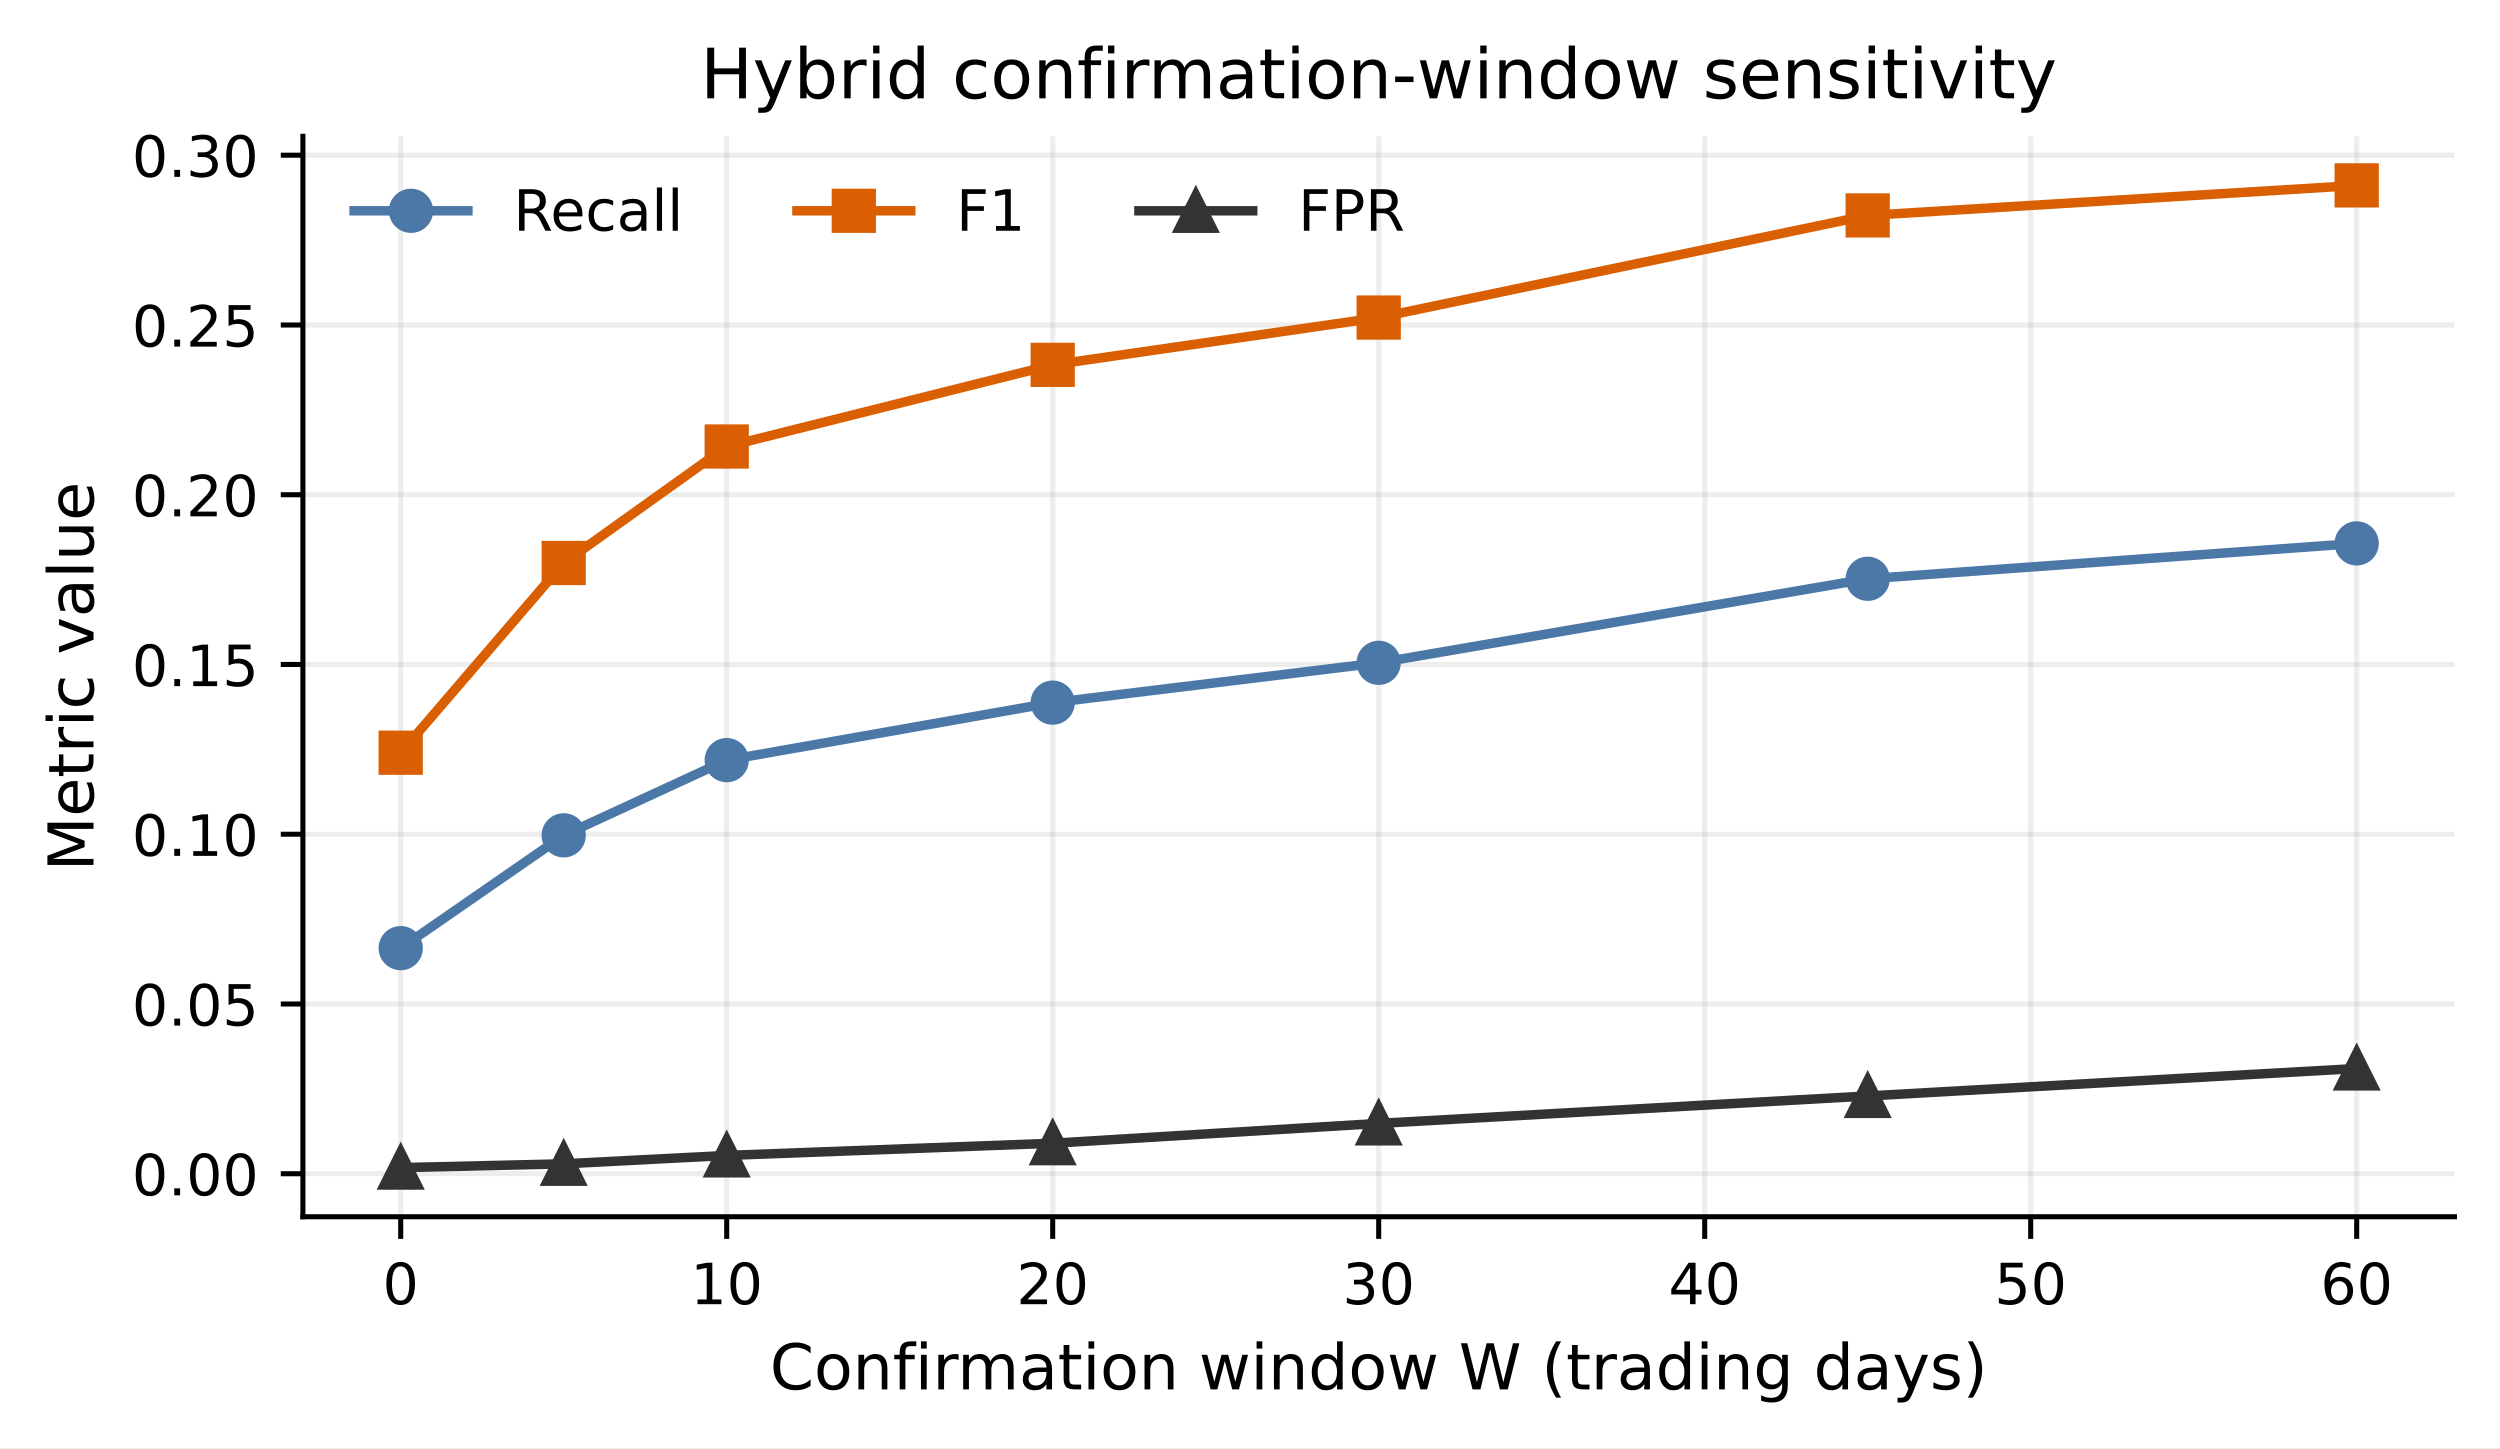
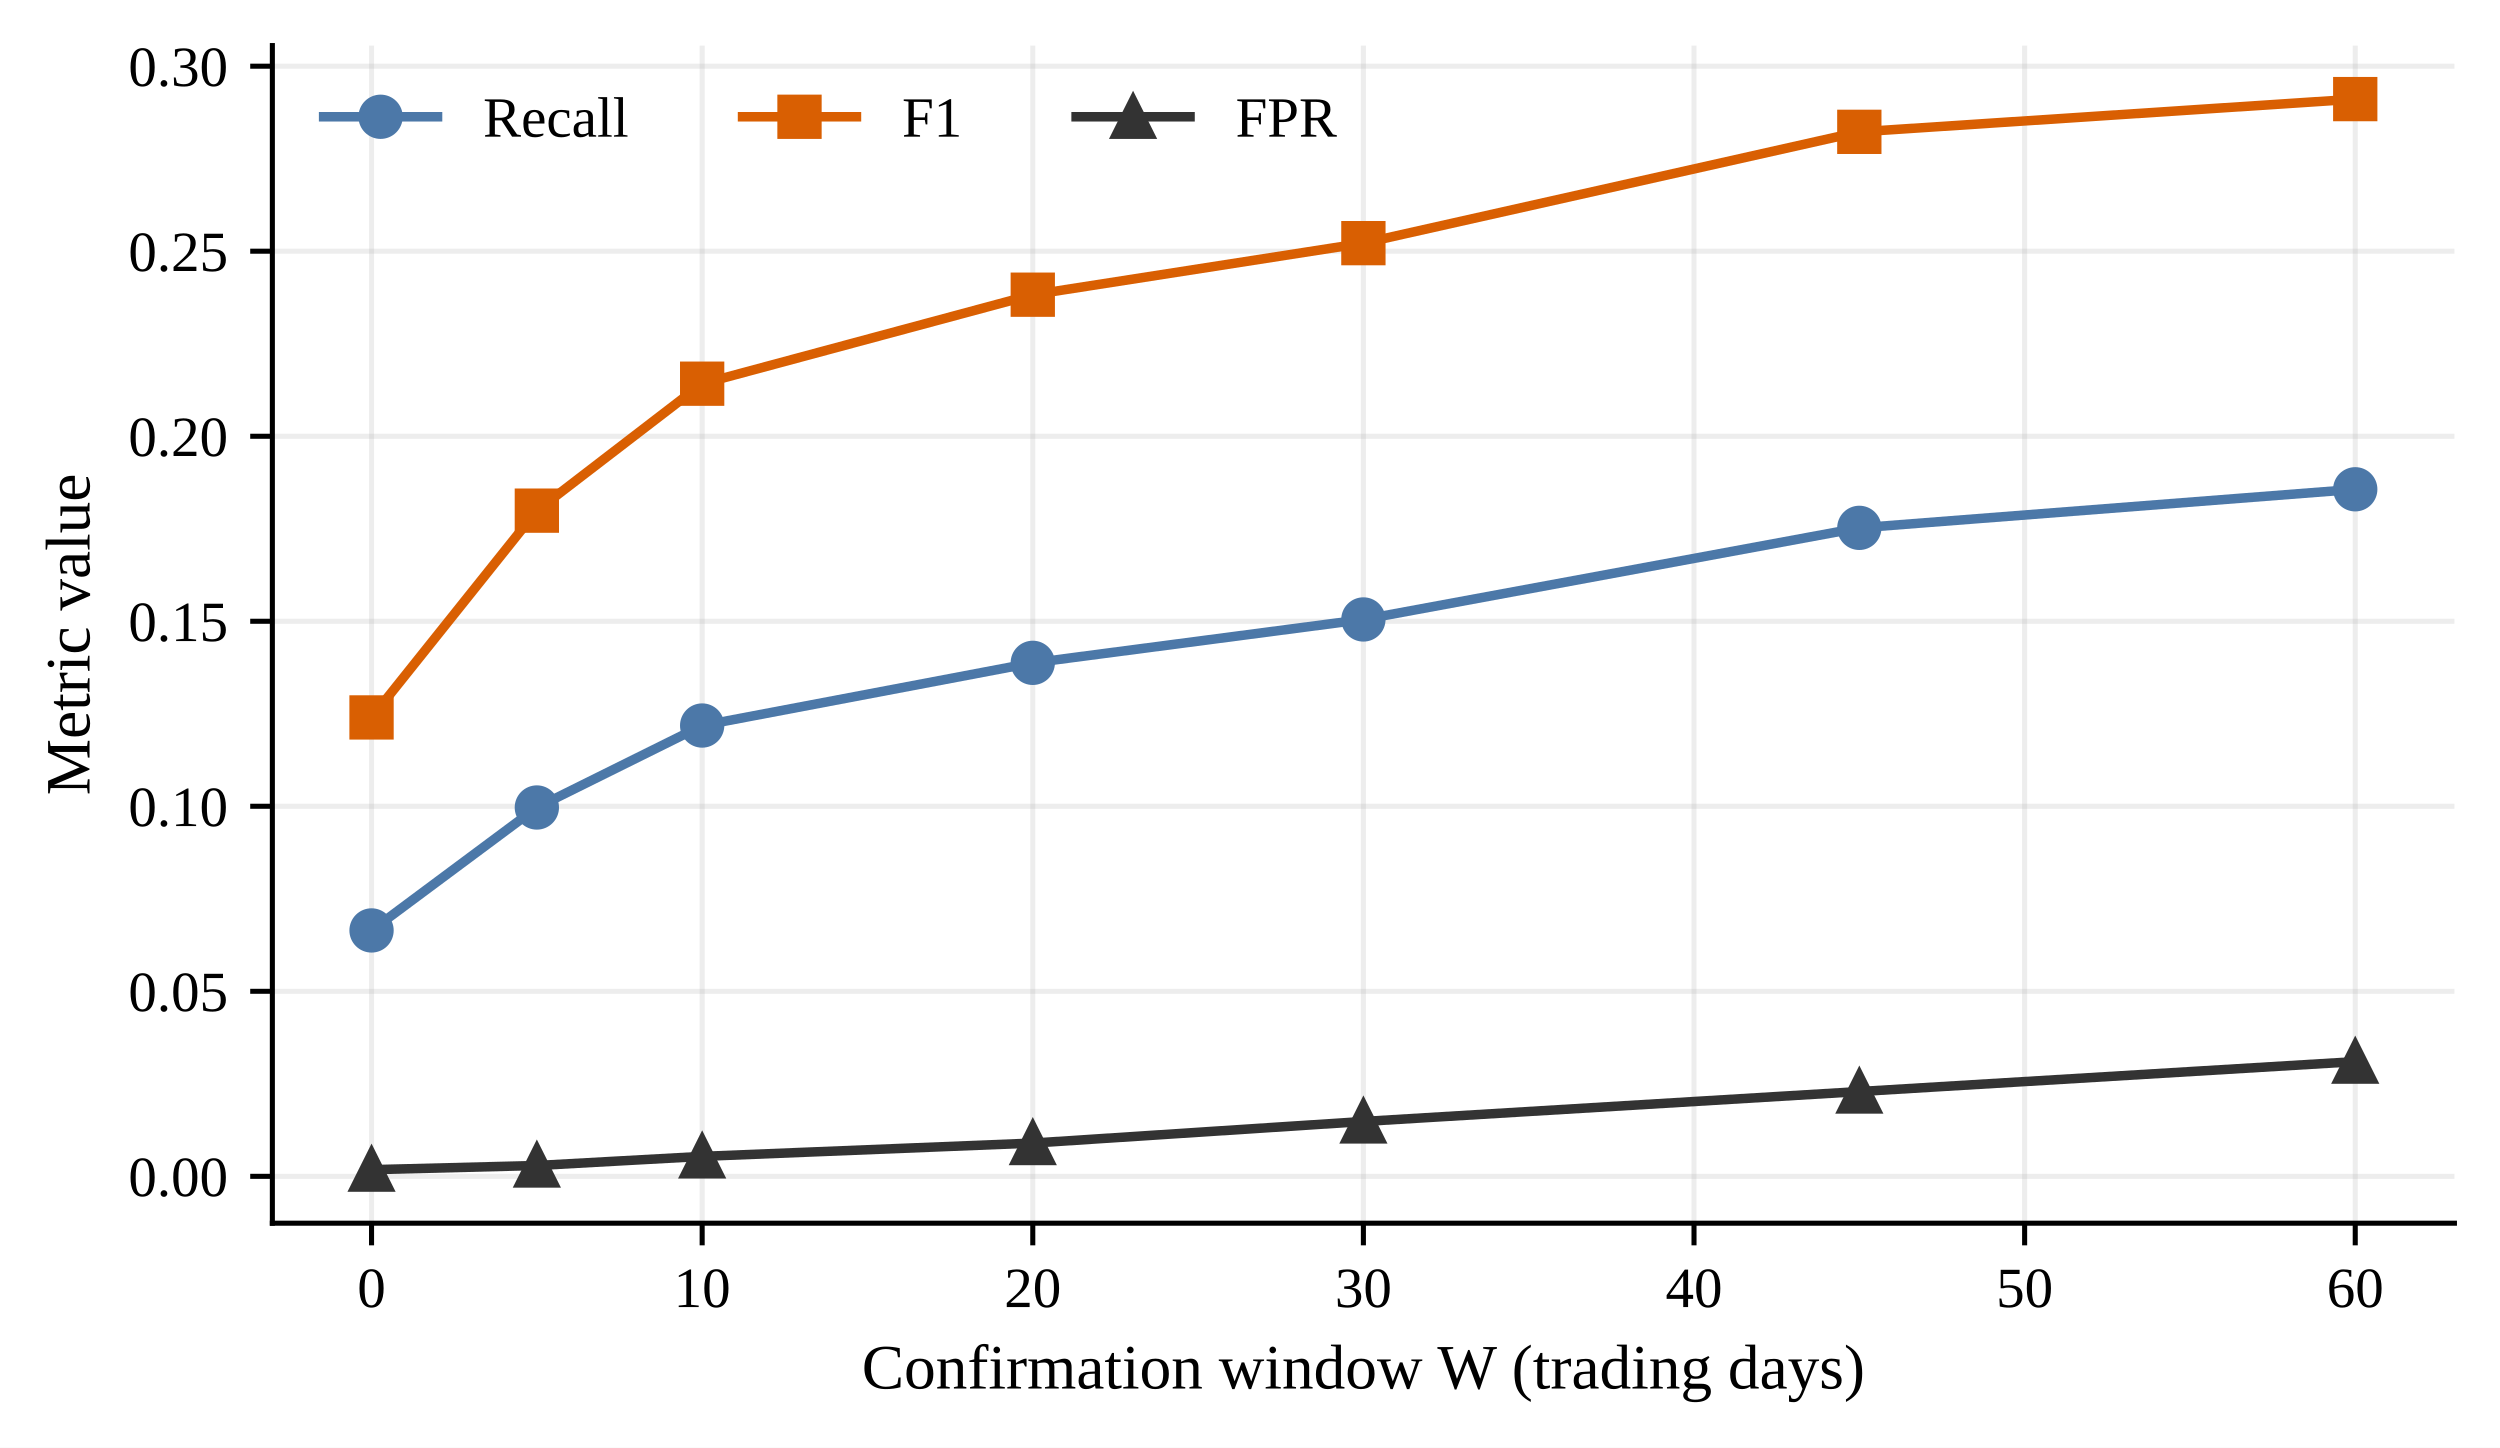
- <svg xmlns="http://www.w3.org/2000/svg" xmlns:xlink="http://www.w3.org/1999/xlink" width="395.477pt" height="229.067pt" viewBox="0 0 395.477 229.067" version="1.1">
+ <svg xmlns="http://www.w3.org/2000/svg" xmlns:xlink="http://www.w3.org/1999/xlink" width="395.003pt" height="228.743pt" viewBox="0 0 395.003 228.743" version="1.1">
  <defs>
    <style type="text/css">*{stroke-linejoin: round; stroke-linecap: butt}</style>
  </defs>
  <g id="figure_1">
    <g id="patch_1">
-       <path d="M 0 229.067  L 395.477 229.067  L 395.477 0  L 0 0  z " style="fill: #ffffff" />
+       <path d="M 0 228.743  L 395.003 228.743  L 395.003 0  L 0 0  z " style="fill: #ffffff" />
    </g>
    <g id="axes_1">
      <g id="patch_2">
-         <path d="M 47.917 192.478  L 388.277 192.478  L 388.277 21.558  L 47.917 21.558  z " style="fill: #ffffff" />
+         <path d="M 43.033 193.267  L 387.803 193.267  L 387.803 7.2  L 43.033 7.2  z " style="fill: #ffffff" />
      </g>
      <g id="matplotlib.axis_1">
        <g id="xtick_1">
          <g id="line2d_1">
-             <path d="M 63.388 192.478  L 63.388 21.558  " clip-path="url(#p4ef45cc802)" style="fill: none; stroke: #b0b0b0; stroke-opacity: 0.22; stroke-width: 0.8; stroke-linecap: square" />
+             <path d="M 58.704 193.267  L 58.704 7.2  " clip-path="url(#p889ccb5050)" style="fill: none; stroke: #b0b0b0; stroke-opacity: 0.22; stroke-width: 0.8; stroke-linecap: square" />
          </g>
          <g id="line2d_2">
            <defs>
-               <path id="m94cff635e7" d="M 0 0  L 0 3.5  " style="stroke: #000000; stroke-width: 0.8" />
+               <path id="md865836d56" d="M 0 0  L 0 3.5  " style="stroke: #000000; stroke-width: 0.8" />
            </defs>
            <g>
-               <use xlink:href="#m94cff635e7" x="63.388" y="192.478" style="stroke: #000000; stroke-width: 0.8" />
+               <use xlink:href="#md865836d56" x="58.704" y="193.267" style="stroke: #000000; stroke-width: 0.8" />
            </g>
          </g>
          <g id="text_1">
-             <text style="font: 9px 'DejaVu Sans', 'Bitstream Vera Sans', 'Computer Modern Sans Serif', 'Lucida Grande', 'Verdana', 'Geneva', 'Lucid', 'Arial', 'Helvetica', 'Avant Garde', sans-serif; text-anchor: middle" x="63.388" y="206.317" transform="rotate(-0 63.3881 206.3169)">0</text>
+             <text style="font: 9px 'Times New Roman', 'Times', 'Nimbus Roman', 'DejaVu Serif', serif; text-anchor: middle" x="58.704" y="206.517" transform="rotate(-0 58.70418 206.5167)">0</text>
          </g>
        </g>
        <g id="xtick_2">
          <g id="line2d_3">
-             <path d="M 114.958 192.478  L 114.958 21.558  " clip-path="url(#p4ef45cc802)" style="fill: none; stroke: #b0b0b0; stroke-opacity: 0.22; stroke-width: 0.8; stroke-linecap: square" />
+             <path d="M 110.942 193.267  L 110.942 7.2  " clip-path="url(#p889ccb5050)" style="fill: none; stroke: #b0b0b0; stroke-opacity: 0.22; stroke-width: 0.8; stroke-linecap: square" />
          </g>
          <g id="line2d_4">
            <g>
-               <use xlink:href="#m94cff635e7" x="114.958" y="192.478" style="stroke: #000000; stroke-width: 0.8" />
+               <use xlink:href="#md865836d56" x="110.942" y="193.267" style="stroke: #000000; stroke-width: 0.8" />
            </g>
          </g>
          <g id="text_2">
-             <text style="font: 9px 'DejaVu Sans', 'Bitstream Vera Sans', 'Computer Modern Sans Serif', 'Lucida Grande', 'Verdana', 'Geneva', 'Lucid', 'Arial', 'Helvetica', 'Avant Garde', sans-serif; text-anchor: middle" x="114.958" y="206.317" transform="rotate(-0 114.9578 206.3169)">10</text>
+             <text style="font: 9px 'Times New Roman', 'Times', 'Nimbus Roman', 'DejaVu Serif', serif; text-anchor: middle" x="110.942" y="206.517" transform="rotate(-0 110.9421 206.5167)">10</text>
          </g>
        </g>
        <g id="xtick_3">
          <g id="line2d_5">
-             <path d="M 166.527 192.478  L 166.527 21.558  " clip-path="url(#p4ef45cc802)" style="fill: none; stroke: #b0b0b0; stroke-opacity: 0.22; stroke-width: 0.8; stroke-linecap: square" />
+             <path d="M 163.18 193.267  L 163.18 7.2  " clip-path="url(#p889ccb5050)" style="fill: none; stroke: #b0b0b0; stroke-opacity: 0.22; stroke-width: 0.8; stroke-linecap: square" />
          </g>
          <g id="line2d_6">
            <g>
-               <use xlink:href="#m94cff635e7" x="166.527" y="192.478" style="stroke: #000000; stroke-width: 0.8" />
+               <use xlink:href="#md865836d56" x="163.18" y="193.267" style="stroke: #000000; stroke-width: 0.8" />
            </g>
          </g>
          <g id="text_3">
-             <text style="font: 9px 'DejaVu Sans', 'Bitstream Vera Sans', 'Computer Modern Sans Serif', 'Lucida Grande', 'Verdana', 'Geneva', 'Lucid', 'Arial', 'Helvetica', 'Avant Garde', sans-serif; text-anchor: middle" x="166.527" y="206.317" transform="rotate(-0 166.5275 206.3169)">20</text>
+             <text style="font: 9px 'Times New Roman', 'Times', 'Nimbus Roman', 'DejaVu Serif', serif; text-anchor: middle" x="163.18" y="206.517" transform="rotate(-0 163.1799 206.5167)">20</text>
          </g>
        </g>
        <g id="xtick_4">
          <g id="line2d_7">
-             <path d="M 218.097 192.478  L 218.097 21.558  " clip-path="url(#p4ef45cc802)" style="fill: none; stroke: #b0b0b0; stroke-opacity: 0.22; stroke-width: 0.8; stroke-linecap: square" />
+             <path d="M 215.418 193.267  L 215.418 7.2  " clip-path="url(#p889ccb5050)" style="fill: none; stroke: #b0b0b0; stroke-opacity: 0.22; stroke-width: 0.8; stroke-linecap: square" />
          </g>
          <g id="line2d_8">
            <g>
-               <use xlink:href="#m94cff635e7" x="218.097" y="192.478" style="stroke: #000000; stroke-width: 0.8" />
+               <use xlink:href="#md865836d56" x="215.418" y="193.267" style="stroke: #000000; stroke-width: 0.8" />
            </g>
          </g>
          <g id="text_4">
-             <text style="font: 9px 'DejaVu Sans', 'Bitstream Vera Sans', 'Computer Modern Sans Serif', 'Lucida Grande', 'Verdana', 'Geneva', 'Lucid', 'Arial', 'Helvetica', 'Avant Garde', sans-serif; text-anchor: middle" x="218.097" y="206.317" transform="rotate(-0 218.0972 206.3169)">30</text>
+             <text style="font: 9px 'Times New Roman', 'Times', 'Nimbus Roman', 'DejaVu Serif', serif; text-anchor: middle" x="215.418" y="206.517" transform="rotate(-0 215.4178 206.5167)">30</text>
          </g>
        </g>
        <g id="xtick_5">
          <g id="line2d_9">
-             <path d="M 269.667 192.478  L 269.667 21.558  " clip-path="url(#p4ef45cc802)" style="fill: none; stroke: #b0b0b0; stroke-opacity: 0.22; stroke-width: 0.8; stroke-linecap: square" />
+             <path d="M 267.656 193.267  L 267.656 7.2  " clip-path="url(#p889ccb5050)" style="fill: none; stroke: #b0b0b0; stroke-opacity: 0.22; stroke-width: 0.8; stroke-linecap: square" />
          </g>
          <g id="line2d_10">
            <g>
-               <use xlink:href="#m94cff635e7" x="269.667" y="192.478" style="stroke: #000000; stroke-width: 0.8" />
+               <use xlink:href="#md865836d56" x="267.656" y="193.267" style="stroke: #000000; stroke-width: 0.8" />
            </g>
          </g>
          <g id="text_5">
-             <text style="font: 9px 'DejaVu Sans', 'Bitstream Vera Sans', 'Computer Modern Sans Serif', 'Lucida Grande', 'Verdana', 'Geneva', 'Lucid', 'Arial', 'Helvetica', 'Avant Garde', sans-serif; text-anchor: middle" x="269.667" y="206.317" transform="rotate(-0 269.6669 206.3169)">40</text>
+             <text style="font: 9px 'Times New Roman', 'Times', 'Nimbus Roman', 'DejaVu Serif', serif; text-anchor: middle" x="267.656" y="206.517" transform="rotate(-0 267.6557 206.5167)">40</text>
          </g>
        </g>
        <g id="xtick_6">
          <g id="line2d_11">
-             <path d="M 321.237 192.478  L 321.237 21.558  " clip-path="url(#p4ef45cc802)" style="fill: none; stroke: #b0b0b0; stroke-opacity: 0.22; stroke-width: 0.8; stroke-linecap: square" />
+             <path d="M 319.894 193.267  L 319.894 7.2  " clip-path="url(#p889ccb5050)" style="fill: none; stroke: #b0b0b0; stroke-opacity: 0.22; stroke-width: 0.8; stroke-linecap: square" />
          </g>
          <g id="line2d_12">
            <g>
-               <use xlink:href="#m94cff635e7" x="321.237" y="192.478" style="stroke: #000000; stroke-width: 0.8" />
+               <use xlink:href="#md865836d56" x="319.894" y="193.267" style="stroke: #000000; stroke-width: 0.8" />
            </g>
          </g>
          <g id="text_6">
-             <text style="font: 9px 'DejaVu Sans', 'Bitstream Vera Sans', 'Computer Modern Sans Serif', 'Lucida Grande', 'Verdana', 'Geneva', 'Lucid', 'Arial', 'Helvetica', 'Avant Garde', sans-serif; text-anchor: middle" x="321.237" y="206.317" transform="rotate(-0 321.2366 206.3169)">50</text>
+             <text style="font: 9px 'Times New Roman', 'Times', 'Nimbus Roman', 'DejaVu Serif', serif; text-anchor: middle" x="319.894" y="206.517" transform="rotate(-0 319.8936 206.5167)">50</text>
          </g>
        </g>
        <g id="xtick_7">
          <g id="line2d_13">
-             <path d="M 372.806 192.478  L 372.806 21.558  " clip-path="url(#p4ef45cc802)" style="fill: none; stroke: #b0b0b0; stroke-opacity: 0.22; stroke-width: 0.8; stroke-linecap: square" />
+             <path d="M 372.131 193.267  L 372.131 7.2  " clip-path="url(#p889ccb5050)" style="fill: none; stroke: #b0b0b0; stroke-opacity: 0.22; stroke-width: 0.8; stroke-linecap: square" />
          </g>
          <g id="line2d_14">
            <g>
-               <use xlink:href="#m94cff635e7" x="372.806" y="192.478" style="stroke: #000000; stroke-width: 0.8" />
+               <use xlink:href="#md865836d56" x="372.131" y="193.267" style="stroke: #000000; stroke-width: 0.8" />
            </g>
          </g>
          <g id="text_7">
-             <text style="font: 9px 'DejaVu Sans', 'Bitstream Vera Sans', 'Computer Modern Sans Serif', 'Lucida Grande', 'Verdana', 'Geneva', 'Lucid', 'Arial', 'Helvetica', 'Avant Garde', sans-serif; text-anchor: middle" x="372.806" y="206.317" transform="rotate(-0 372.8063 206.3169)">60</text>
+             <text style="font: 9px 'Times New Roman', 'Times', 'Nimbus Roman', 'DejaVu Serif', serif; text-anchor: middle" x="372.131" y="206.517" transform="rotate(-0 372.1314 206.5167)">60</text>
          </g>
        </g>
        <g id="text_8">
-           <text style="font: 10px 'DejaVu Sans', 'Bitstream Vera Sans', 'Computer Modern Sans Serif', 'Lucida Grande', 'Verdana', 'Geneva', 'Lucid', 'Arial', 'Helvetica', 'Avant Garde', sans-serif; text-anchor: middle" x="218.097" y="219.787" transform="rotate(-0 218.0972 219.787)">Confirmation window W (trading days)</text>
+           <text style="font: 10px 'Times New Roman', 'Times', 'Nimbus Roman', 'DejaVu Serif', serif; text-anchor: middle" x="215.418" y="219.386" transform="rotate(-0 215.4178 219.3856)">Confirmation window W (trading days)</text>
        </g>
      </g>
      <g id="matplotlib.axis_2">
        <g id="ytick_1">
          <g id="line2d_15">
-             <path d="M 47.917 185.674  L 388.277 185.674  " clip-path="url(#p4ef45cc802)" style="fill: none; stroke: #b0b0b0; stroke-opacity: 0.22; stroke-width: 0.8; stroke-linecap: square" />
+             <path d="M 43.033 185.86  L 387.803 185.86  " clip-path="url(#p889ccb5050)" style="fill: none; stroke: #b0b0b0; stroke-opacity: 0.22; stroke-width: 0.8; stroke-linecap: square" />
          </g>
          <g id="line2d_16">
            <defs>
-               <path id="mcb7c928225" d="M 0 0  L -3.5 0  " style="stroke: #000000; stroke-width: 0.8" />
+               <path id="m4fe4e071ae" d="M 0 0  L -3.5 0  " style="stroke: #000000; stroke-width: 0.8" />
            </defs>
            <g>
-               <use xlink:href="#mcb7c928225" x="47.917" y="185.674" style="stroke: #000000; stroke-width: 0.8" />
+               <use xlink:href="#m4fe4e071ae" x="43.033" y="185.86" style="stroke: #000000; stroke-width: 0.8" />
            </g>
          </g>
          <g id="text_9">
-             <text style="font: 9px 'DejaVu Sans', 'Bitstream Vera Sans', 'Computer Modern Sans Serif', 'Lucida Grande', 'Verdana', 'Geneva', 'Lucid', 'Arial', 'Helvetica', 'Avant Garde', sans-serif; text-anchor: end" x="40.917" y="189.094" transform="rotate(-0 40.91719 189.0936)">0.00</text>
+             <text style="font: 9px 'Times New Roman', 'Times', 'Nimbus Roman', 'DejaVu Serif', serif; text-anchor: end" x="36.033" y="188.985" transform="rotate(-0 36.03281 188.985)">0.00</text>
          </g>
        </g>
        <g id="ytick_2">
          <g id="line2d_17">
-             <path d="M 47.917 158.821  L 388.277 158.821  " clip-path="url(#p4ef45cc802)" style="fill: none; stroke: #b0b0b0; stroke-opacity: 0.22; stroke-width: 0.8; stroke-linecap: square" />
+             <path d="M 43.033 156.627  L 387.803 156.627  " clip-path="url(#p889ccb5050)" style="fill: none; stroke: #b0b0b0; stroke-opacity: 0.22; stroke-width: 0.8; stroke-linecap: square" />
          </g>
          <g id="line2d_18">
            <g>
-               <use xlink:href="#mcb7c928225" x="47.917" y="158.821" style="stroke: #000000; stroke-width: 0.8" />
+               <use xlink:href="#m4fe4e071ae" x="43.033" y="156.627" style="stroke: #000000; stroke-width: 0.8" />
            </g>
          </g>
          <g id="text_10">
-             <text style="font: 9px 'DejaVu Sans', 'Bitstream Vera Sans', 'Computer Modern Sans Serif', 'Lucida Grande', 'Verdana', 'Geneva', 'Lucid', 'Arial', 'Helvetica', 'Avant Garde', sans-serif; text-anchor: end" x="40.917" y="162.24" transform="rotate(-0 40.91719 162.2403)">0.05</text>
+             <text style="font: 9px 'Times New Roman', 'Times', 'Nimbus Roman', 'DejaVu Serif', serif; text-anchor: end" x="36.033" y="159.752" transform="rotate(-0 36.03281 159.752)">0.05</text>
          </g>
        </g>
        <g id="ytick_3">
          <g id="line2d_19">
-             <path d="M 47.917 131.968  L 388.277 131.968  " clip-path="url(#p4ef45cc802)" style="fill: none; stroke: #b0b0b0; stroke-opacity: 0.22; stroke-width: 0.8; stroke-linecap: square" />
+             <path d="M 43.033 127.394  L 387.803 127.394  " clip-path="url(#p889ccb5050)" style="fill: none; stroke: #b0b0b0; stroke-opacity: 0.22; stroke-width: 0.8; stroke-linecap: square" />
          </g>
          <g id="line2d_20">
            <g>
-               <use xlink:href="#mcb7c928225" x="47.917" y="131.968" style="stroke: #000000; stroke-width: 0.8" />
+               <use xlink:href="#m4fe4e071ae" x="43.033" y="127.394" style="stroke: #000000; stroke-width: 0.8" />
            </g>
          </g>
          <g id="text_11">
-             <text style="font: 9px 'DejaVu Sans', 'Bitstream Vera Sans', 'Computer Modern Sans Serif', 'Lucida Grande', 'Verdana', 'Geneva', 'Lucid', 'Arial', 'Helvetica', 'Avant Garde', sans-serif; text-anchor: end" x="40.917" y="135.387" transform="rotate(-0 40.91719 135.387)">0.10</text>
+             <text style="font: 9px 'Times New Roman', 'Times', 'Nimbus Roman', 'DejaVu Serif', serif; text-anchor: end" x="36.033" y="130.519" transform="rotate(-0 36.03281 130.5189)">0.10</text>
          </g>
        </g>
        <g id="ytick_4">
          <g id="line2d_21">
-             <path d="M 47.917 105.114  L 388.277 105.114  " clip-path="url(#p4ef45cc802)" style="fill: none; stroke: #b0b0b0; stroke-opacity: 0.22; stroke-width: 0.8; stroke-linecap: square" />
+             <path d="M 43.033 98.161  L 387.803 98.161  " clip-path="url(#p889ccb5050)" style="fill: none; stroke: #b0b0b0; stroke-opacity: 0.22; stroke-width: 0.8; stroke-linecap: square" />
          </g>
          <g id="line2d_22">
            <g>
-               <use xlink:href="#mcb7c928225" x="47.917" y="105.114" style="stroke: #000000; stroke-width: 0.8" />
+               <use xlink:href="#m4fe4e071ae" x="43.033" y="98.161" style="stroke: #000000; stroke-width: 0.8" />
            </g>
          </g>
          <g id="text_12">
-             <text style="font: 9px 'DejaVu Sans', 'Bitstream Vera Sans', 'Computer Modern Sans Serif', 'Lucida Grande', 'Verdana', 'Geneva', 'Lucid', 'Arial', 'Helvetica', 'Avant Garde', sans-serif; text-anchor: end" x="40.917" y="108.534" transform="rotate(-0 40.91719 108.5338)">0.15</text>
+             <text style="font: 9px 'Times New Roman', 'Times', 'Nimbus Roman', 'DejaVu Serif', serif; text-anchor: end" x="36.033" y="101.286" transform="rotate(-0 36.03281 101.2858)">0.15</text>
          </g>
        </g>
        <g id="ytick_5">
          <g id="line2d_23">
-             <path d="M 47.917 78.261  L 388.277 78.261  " clip-path="url(#p4ef45cc802)" style="fill: none; stroke: #b0b0b0; stroke-opacity: 0.22; stroke-width: 0.8; stroke-linecap: square" />
+             <path d="M 43.033 68.928  L 387.803 68.928  " clip-path="url(#p889ccb5050)" style="fill: none; stroke: #b0b0b0; stroke-opacity: 0.22; stroke-width: 0.8; stroke-linecap: square" />
          </g>
          <g id="line2d_24">
            <g>
-               <use xlink:href="#mcb7c928225" x="47.917" y="78.261" style="stroke: #000000; stroke-width: 0.8" />
+               <use xlink:href="#m4fe4e071ae" x="43.033" y="68.928" style="stroke: #000000; stroke-width: 0.8" />
            </g>
          </g>
          <g id="text_13">
-             <text style="font: 9px 'DejaVu Sans', 'Bitstream Vera Sans', 'Computer Modern Sans Serif', 'Lucida Grande', 'Verdana', 'Geneva', 'Lucid', 'Arial', 'Helvetica', 'Avant Garde', sans-serif; text-anchor: end" x="40.917" y="81.681" transform="rotate(-0 40.91719 81.6805)">0.20</text>
+             <text style="font: 9px 'Times New Roman', 'Times', 'Nimbus Roman', 'DejaVu Serif', serif; text-anchor: end" x="36.033" y="72.053" transform="rotate(-0 36.03281 72.05276)">0.20</text>
          </g>
        </g>
        <g id="ytick_6">
          <g id="line2d_25">
-             <path d="M 47.917 51.408  L 388.277 51.408  " clip-path="url(#p4ef45cc802)" style="fill: none; stroke: #b0b0b0; stroke-opacity: 0.22; stroke-width: 0.8; stroke-linecap: square" />
+             <path d="M 43.033 39.695  L 387.803 39.695  " clip-path="url(#p889ccb5050)" style="fill: none; stroke: #b0b0b0; stroke-opacity: 0.22; stroke-width: 0.8; stroke-linecap: square" />
          </g>
          <g id="line2d_26">
            <g>
-               <use xlink:href="#mcb7c928225" x="47.917" y="51.408" style="stroke: #000000; stroke-width: 0.8" />
+               <use xlink:href="#m4fe4e071ae" x="43.033" y="39.695" style="stroke: #000000; stroke-width: 0.8" />
            </g>
          </g>
          <g id="text_14">
-             <text style="font: 9px 'DejaVu Sans', 'Bitstream Vera Sans', 'Computer Modern Sans Serif', 'Lucida Grande', 'Verdana', 'Geneva', 'Lucid', 'Arial', 'Helvetica', 'Avant Garde', sans-serif; text-anchor: end" x="40.917" y="54.827" transform="rotate(-0 40.91719 54.82724)">0.25</text>
+             <text style="font: 9px 'Times New Roman', 'Times', 'Nimbus Roman', 'DejaVu Serif', serif; text-anchor: end" x="36.033" y="42.82" transform="rotate(-0 36.03281 42.8197)">0.25</text>
          </g>
        </g>
        <g id="ytick_7">
          <g id="line2d_27">
-             <path d="M 47.917 24.555  L 388.277 24.555  " clip-path="url(#p4ef45cc802)" style="fill: none; stroke: #b0b0b0; stroke-opacity: 0.22; stroke-width: 0.8; stroke-linecap: square" />
+             <path d="M 43.033 10.462  L 387.803 10.462  " clip-path="url(#p889ccb5050)" style="fill: none; stroke: #b0b0b0; stroke-opacity: 0.22; stroke-width: 0.8; stroke-linecap: square" />
          </g>
          <g id="line2d_28">
            <g>
-               <use xlink:href="#mcb7c928225" x="47.917" y="24.555" style="stroke: #000000; stroke-width: 0.8" />
+               <use xlink:href="#m4fe4e071ae" x="43.033" y="10.462" style="stroke: #000000; stroke-width: 0.8" />
            </g>
          </g>
          <g id="text_15">
-             <text style="font: 9px 'DejaVu Sans', 'Bitstream Vera Sans', 'Computer Modern Sans Serif', 'Lucida Grande', 'Verdana', 'Geneva', 'Lucid', 'Arial', 'Helvetica', 'Avant Garde', sans-serif; text-anchor: end" x="40.917" y="27.974" transform="rotate(-0 40.91719 27.97397)">0.30</text>
+             <text style="font: 9px 'Times New Roman', 'Times', 'Nimbus Roman', 'DejaVu Serif', serif; text-anchor: end" x="36.033" y="13.587" transform="rotate(-0 36.03281 13.58663)">0.30</text>
          </g>
        </g>
        <g id="text_16">
-           <text style="font: 10px 'DejaVu Sans', 'Bitstream Vera Sans', 'Computer Modern Sans Serif', 'Lucida Grande', 'Verdana', 'Geneva', 'Lucid', 'Arial', 'Helvetica', 'Avant Garde', sans-serif; text-anchor: middle" x="14.798" y="107.018" transform="rotate(-90 14.79844 107.0183)">Metric value</text>
+           <text style="font: 10px 'Times New Roman', 'Times', 'Nimbus Roman', 'DejaVu Serif', serif; text-anchor: middle" x="14.144" y="100.234" transform="rotate(-90 14.14375 100.2337)">Metric value</text>
        </g>
      </g>
      <g id="line2d_29">
-         <path d="M 63.388 149.987  L 89.173 132.143  L 114.958 120.247  L 166.527 111.15  L 218.097 104.852  L 295.452 91.557  L 372.806 85.959  " clip-path="url(#p4ef45cc802)" style="fill: none; stroke: #4c78a8; stroke-width: 1.5; stroke-linecap: square" />
+         <path d="M 58.704 147.01  L 84.823 127.585  L 110.942 114.634  L 163.18 104.731  L 215.418 97.875  L 293.775 83.402  L 372.131 77.308  " clip-path="url(#p889ccb5050)" style="fill: none; stroke: #4c78a8; stroke-width: 1.5; stroke-linecap: square" />
        <defs>
-           <path id="m57f50f78ea" d="M 0 3  C 0.796 3 1.559 2.684 2.121 2.121  C 2.684 1.559 3 0.796 3 0  C 3 -0.796 2.684 -1.559 2.121 -2.121  C 1.559 -2.684 0.796 -3 0 -3  C -0.796 -3 -1.559 -2.684 -2.121 -2.121  C -2.684 -1.559 -3 -0.796 -3 0  C -3 0.796 -2.684 1.559 -2.121 2.121  C -1.559 2.684 -0.796 3 0 3  z " style="stroke: #4c78a8" />
+           <path id="m83d93a3e02" d="M 0 3  C 0.796 3 1.559 2.684 2.121 2.121  C 2.684 1.559 3 0.796 3 0  C 3 -0.796 2.684 -1.559 2.121 -2.121  C 1.559 -2.684 0.796 -3 0 -3  C -0.796 -3 -1.559 -2.684 -2.121 -2.121  C -2.684 -1.559 -3 -0.796 -3 0  C -3 0.796 -2.684 1.559 -2.121 2.121  C -1.559 2.684 -0.796 3 0 3  z " style="stroke: #4c78a8" />
        </defs>
-         <g clip-path="url(#p4ef45cc802)">
-           <use xlink:href="#m57f50f78ea" x="63.388" y="149.987" style="fill: #4c78a8; stroke: #4c78a8" />
-           <use xlink:href="#m57f50f78ea" x="89.173" y="132.143" style="fill: #4c78a8; stroke: #4c78a8" />
-           <use xlink:href="#m57f50f78ea" x="114.958" y="120.247" style="fill: #4c78a8; stroke: #4c78a8" />
-           <use xlink:href="#m57f50f78ea" x="166.527" y="111.15" style="fill: #4c78a8; stroke: #4c78a8" />
-           <use xlink:href="#m57f50f78ea" x="218.097" y="104.852" style="fill: #4c78a8; stroke: #4c78a8" />
-           <use xlink:href="#m57f50f78ea" x="295.452" y="91.557" style="fill: #4c78a8; stroke: #4c78a8" />
-           <use xlink:href="#m57f50f78ea" x="372.806" y="85.959" style="fill: #4c78a8; stroke: #4c78a8" />
+         <g clip-path="url(#p889ccb5050)">
+           <use xlink:href="#m83d93a3e02" x="58.704" y="147.01" style="fill: #4c78a8; stroke: #4c78a8" />
+           <use xlink:href="#m83d93a3e02" x="84.823" y="127.585" style="fill: #4c78a8; stroke: #4c78a8" />
+           <use xlink:href="#m83d93a3e02" x="110.942" y="114.634" style="fill: #4c78a8; stroke: #4c78a8" />
+           <use xlink:href="#m83d93a3e02" x="163.18" y="104.731" style="fill: #4c78a8; stroke: #4c78a8" />
+           <use xlink:href="#m83d93a3e02" x="215.418" y="97.875" style="fill: #4c78a8; stroke: #4c78a8" />
+           <use xlink:href="#m83d93a3e02" x="293.775" y="83.402" style="fill: #4c78a8; stroke: #4c78a8" />
+           <use xlink:href="#m83d93a3e02" x="372.131" y="77.308" style="fill: #4c78a8; stroke: #4c78a8" />
        </g>
      </g>
      <g id="line2d_30">
-         <path d="M 63.388 119.072  L 89.173 89.059  L 114.958 70.633  L 166.527 57.716  L 218.097 50.235  L 295.452 34.079  L 372.806 29.327  " clip-path="url(#p4ef45cc802)" style="fill: none; stroke: #d95f02; stroke-width: 1.5; stroke-linecap: square" />
+         <path d="M 58.704 113.355  L 84.823 80.683  L 110.942 60.624  L 163.18 46.562  L 215.418 38.418  L 293.775 20.83  L 372.131 15.658  " clip-path="url(#p889ccb5050)" style="fill: none; stroke: #d95f02; stroke-width: 1.5; stroke-linecap: square" />
        <defs>
-           <path id="mc0d7ede34e" d="M -3 3  L 3 3  L 3 -3  L -3 -3  z " style="stroke: #d95f02; stroke-linejoin: miter" />
+           <path id="m4874e1a59b" d="M -3 3  L 3 3  L 3 -3  L -3 -3  z " style="stroke: #d95f02; stroke-linejoin: miter" />
        </defs>
-         <g clip-path="url(#p4ef45cc802)">
-           <use xlink:href="#mc0d7ede34e" x="63.388" y="119.072" style="fill: #d95f02; stroke: #d95f02; stroke-linejoin: miter" />
-           <use xlink:href="#mc0d7ede34e" x="89.173" y="89.059" style="fill: #d95f02; stroke: #d95f02; stroke-linejoin: miter" />
-           <use xlink:href="#mc0d7ede34e" x="114.958" y="70.633" style="fill: #d95f02; stroke: #d95f02; stroke-linejoin: miter" />
-           <use xlink:href="#mc0d7ede34e" x="166.527" y="57.716" style="fill: #d95f02; stroke: #d95f02; stroke-linejoin: miter" />
-           <use xlink:href="#mc0d7ede34e" x="218.097" y="50.235" style="fill: #d95f02; stroke: #d95f02; stroke-linejoin: miter" />
-           <use xlink:href="#mc0d7ede34e" x="295.452" y="34.079" style="fill: #d95f02; stroke: #d95f02; stroke-linejoin: miter" />
-           <use xlink:href="#mc0d7ede34e" x="372.806" y="29.327" style="fill: #d95f02; stroke: #d95f02; stroke-linejoin: miter" />
+         <g clip-path="url(#p889ccb5050)">
+           <use xlink:href="#m4874e1a59b" x="58.704" y="113.355" style="fill: #d95f02; stroke: #d95f02; stroke-linejoin: miter" />
+           <use xlink:href="#m4874e1a59b" x="84.823" y="80.683" style="fill: #d95f02; stroke: #d95f02; stroke-linejoin: miter" />
+           <use xlink:href="#m4874e1a59b" x="110.942" y="60.624" style="fill: #d95f02; stroke: #d95f02; stroke-linejoin: miter" />
+           <use xlink:href="#m4874e1a59b" x="163.18" y="46.562" style="fill: #d95f02; stroke: #d95f02; stroke-linejoin: miter" />
+           <use xlink:href="#m4874e1a59b" x="215.418" y="38.418" style="fill: #d95f02; stroke: #d95f02; stroke-linejoin: miter" />
+           <use xlink:href="#m4874e1a59b" x="293.775" y="20.83" style="fill: #d95f02; stroke: #d95f02; stroke-linejoin: miter" />
+           <use xlink:href="#m4874e1a59b" x="372.131" y="15.658" style="fill: #d95f02; stroke: #d95f02; stroke-linejoin: miter" />
        </g>
      </g>
      <g id="line2d_31">
-         <path d="M 63.388 184.709  L 89.173 184.106  L 114.958 182.779  L 166.527 180.849  L 218.097 177.712  L 295.452 173.37  L 372.806 169.027  " clip-path="url(#p4ef45cc802)" style="fill: none; stroke: #333333; stroke-width: 1.5; stroke-linecap: square" />
+         <path d="M 58.704 184.81  L 84.823 184.153  L 110.942 182.709  L 163.18 180.607  L 215.418 177.193  L 293.775 172.465  L 372.131 167.737  " clip-path="url(#p889ccb5050)" style="fill: none; stroke: #333333; stroke-width: 1.5; stroke-linecap: square" />
        <defs>
-           <path id="madb9b8a596" d="M 0 -3  L -3 3  L 3 3  z " style="stroke: #333333; stroke-linejoin: miter" />
+           <path id="m7e7769e161" d="M 0 -3  L -3 3  L 3 3  z " style="stroke: #333333; stroke-linejoin: miter" />
        </defs>
-         <g clip-path="url(#p4ef45cc802)">
-           <use xlink:href="#madb9b8a596" x="63.388" y="184.709" style="fill: #333333; stroke: #333333; stroke-linejoin: miter" />
-           <use xlink:href="#madb9b8a596" x="89.173" y="184.106" style="fill: #333333; stroke: #333333; stroke-linejoin: miter" />
-           <use xlink:href="#madb9b8a596" x="114.958" y="182.779" style="fill: #333333; stroke: #333333; stroke-linejoin: miter" />
-           <use xlink:href="#madb9b8a596" x="166.527" y="180.849" style="fill: #333333; stroke: #333333; stroke-linejoin: miter" />
-           <use xlink:href="#madb9b8a596" x="218.097" y="177.712" style="fill: #333333; stroke: #333333; stroke-linejoin: miter" />
-           <use xlink:href="#madb9b8a596" x="295.452" y="173.37" style="fill: #333333; stroke: #333333; stroke-linejoin: miter" />
-           <use xlink:href="#madb9b8a596" x="372.806" y="169.027" style="fill: #333333; stroke: #333333; stroke-linejoin: miter" />
+         <g clip-path="url(#p889ccb5050)">
+           <use xlink:href="#m7e7769e161" x="58.704" y="184.81" style="fill: #333333; stroke: #333333; stroke-linejoin: miter" />
+           <use xlink:href="#m7e7769e161" x="84.823" y="184.153" style="fill: #333333; stroke: #333333; stroke-linejoin: miter" />
+           <use xlink:href="#m7e7769e161" x="110.942" y="182.709" style="fill: #333333; stroke: #333333; stroke-linejoin: miter" />
+           <use xlink:href="#m7e7769e161" x="163.18" y="180.607" style="fill: #333333; stroke: #333333; stroke-linejoin: miter" />
+           <use xlink:href="#m7e7769e161" x="215.418" y="177.193" style="fill: #333333; stroke: #333333; stroke-linejoin: miter" />
+           <use xlink:href="#m7e7769e161" x="293.775" y="172.465" style="fill: #333333; stroke: #333333; stroke-linejoin: miter" />
+           <use xlink:href="#m7e7769e161" x="372.131" y="167.737" style="fill: #333333; stroke: #333333; stroke-linejoin: miter" />
        </g>
      </g>
      <g id="patch_3">
-         <path d="M 47.917 192.478  L 47.917 21.558  " style="fill: none; stroke: #000000; stroke-width: 0.8; stroke-linejoin: miter; stroke-linecap: square" />
+         <path d="M 43.033 193.267  L 43.033 7.2  " style="fill: none; stroke: #000000; stroke-width: 0.8; stroke-linejoin: miter; stroke-linecap: square" />
      </g>
      <g id="patch_4">
-         <path d="M 47.917 192.478  L 388.277 192.478  " style="fill: none; stroke: #000000; stroke-width: 0.8; stroke-linejoin: miter; stroke-linecap: square" />
-       </g>
-       <g id="text_17">
-         <text style="font: 11px 'DejaVu Sans', 'Bitstream Vera Sans', 'Computer Modern Sans Serif', 'Lucida Grande', 'Verdana', 'Geneva', 'Lucid', 'Arial', 'Helvetica', 'Avant Garde', sans-serif; text-anchor: middle" x="218.097" y="15.558" transform="rotate(-0 218.0972 15.55828)">Hybrid confirmation-window sensitivity</text>
+         <path d="M 43.033 193.267  L 387.803 193.267  " style="fill: none; stroke: #000000; stroke-width: 0.8; stroke-linejoin: miter; stroke-linecap: square" />
      </g>
      <g id="legend_1">
        <g id="line2d_32">
-           <path d="M 56.017 33.347  L 65.017 33.347  L 74.017 33.347  " style="fill: none; stroke: #4c78a8; stroke-width: 1.5; stroke-linecap: square" />
+           <path d="M 51.133 18.45  L 60.133 18.45  L 69.133 18.45  " style="fill: none; stroke: #4c78a8; stroke-width: 1.5; stroke-linecap: square" />
          <g>
-             <use xlink:href="#m57f50f78ea" x="65.017" y="33.347" style="fill: #4c78a8; stroke: #4c78a8" />
+             <use xlink:href="#m83d93a3e02" x="60.133" y="18.45" style="fill: #4c78a8; stroke: #4c78a8" />
+           </g>
+         </g>
+         <g id="text_17">
+           <text style="font: 9px 'Times New Roman', 'Times', 'Nimbus Roman', 'DejaVu Serif', serif; text-anchor: start" x="76.333" y="21.6" transform="rotate(-0 76.33281 21.6)">Recall</text>
+         </g>
+         <g id="line2d_33">
+           <path d="M 117.322 18.45  L 126.322 18.45  L 135.322 18.45  " style="fill: none; stroke: #d95f02; stroke-width: 1.5; stroke-linecap: square" />
+           <g>
+             <use xlink:href="#m4874e1a59b" x="126.322" y="18.45" style="fill: #d95f02; stroke: #d95f02; stroke-linejoin: miter" />
          </g>
        </g>
        <g id="text_18">
-           <text style="font: 9px 'DejaVu Sans', 'Bitstream Vera Sans', 'Computer Modern Sans Serif', 'Lucida Grande', 'Verdana', 'Geneva', 'Lucid', 'Arial', 'Helvetica', 'Avant Garde', sans-serif; text-anchor: start" x="81.217" y="36.497" transform="rotate(-0 81.21719 36.49688)">Recall</text>
-         </g>
-         <g id="line2d_33">
-           <path d="M 126.068 33.347  L 135.068 33.347  L 144.068 33.347  " style="fill: none; stroke: #d95f02; stroke-width: 1.5; stroke-linecap: square" />
+           <text style="font: 9px 'Times New Roman', 'Times', 'Nimbus Roman', 'DejaVu Serif', serif; text-anchor: start" x="142.522" y="21.6" transform="rotate(-0 142.5222 21.6)">F1</text>
+         </g>
+         <g id="line2d_34">
+           <path d="M 170.027 18.45  L 179.027 18.45  L 188.027 18.45  " style="fill: none; stroke: #333333; stroke-width: 1.5; stroke-linecap: square" />
          <g>
-             <use xlink:href="#mc0d7ede34e" x="135.068" y="33.347" style="fill: #d95f02; stroke: #d95f02; stroke-linejoin: miter" />
+             <use xlink:href="#m7e7769e161" x="179.027" y="18.45" style="fill: #333333; stroke: #333333; stroke-linejoin: miter" />
          </g>
        </g>
        <g id="text_19">
-           <text style="font: 9px 'DejaVu Sans', 'Bitstream Vera Sans', 'Computer Modern Sans Serif', 'Lucida Grande', 'Verdana', 'Geneva', 'Lucid', 'Arial', 'Helvetica', 'Avant Garde', sans-serif; text-anchor: start" x="151.268" y="36.497" transform="rotate(-0 151.2681 36.49688)">F1</text>
-         </g>
-         <g id="line2d_34">
-           <path d="M 180.171 33.347  L 189.171 33.347  L 198.171 33.347  " style="fill: none; stroke: #333333; stroke-width: 1.5; stroke-linecap: square" />
-           <g>
-             <use xlink:href="#madb9b8a596" x="189.171" y="33.347" style="fill: #333333; stroke: #333333; stroke-linejoin: miter" />
-           </g>
-         </g>
-         <g id="text_20">
-           <text style="font: 9px 'DejaVu Sans', 'Bitstream Vera Sans', 'Computer Modern Sans Serif', 'Lucida Grande', 'Verdana', 'Geneva', 'Lucid', 'Arial', 'Helvetica', 'Avant Garde', sans-serif; text-anchor: start" x="205.371" y="36.497" transform="rotate(-0 205.3708 36.49688)">FPR</text>
+           <text style="font: 9px 'Times New Roman', 'Times', 'Nimbus Roman', 'DejaVu Serif', serif; text-anchor: start" x="195.227" y="21.6" transform="rotate(-0 195.227 21.6)">FPR</text>
        </g>
      </g>
    </g>
  </g>
  <defs>
-     <clipPath id="p4ef45cc802">
-       <rect x="47.917" y="21.558" width="340.36" height="170.92" />
+     <clipPath id="p889ccb5050">
+       <rect x="43.033" y="7.2" width="344.77" height="186.067" />
    </clipPath>
  </defs>
</svg>
